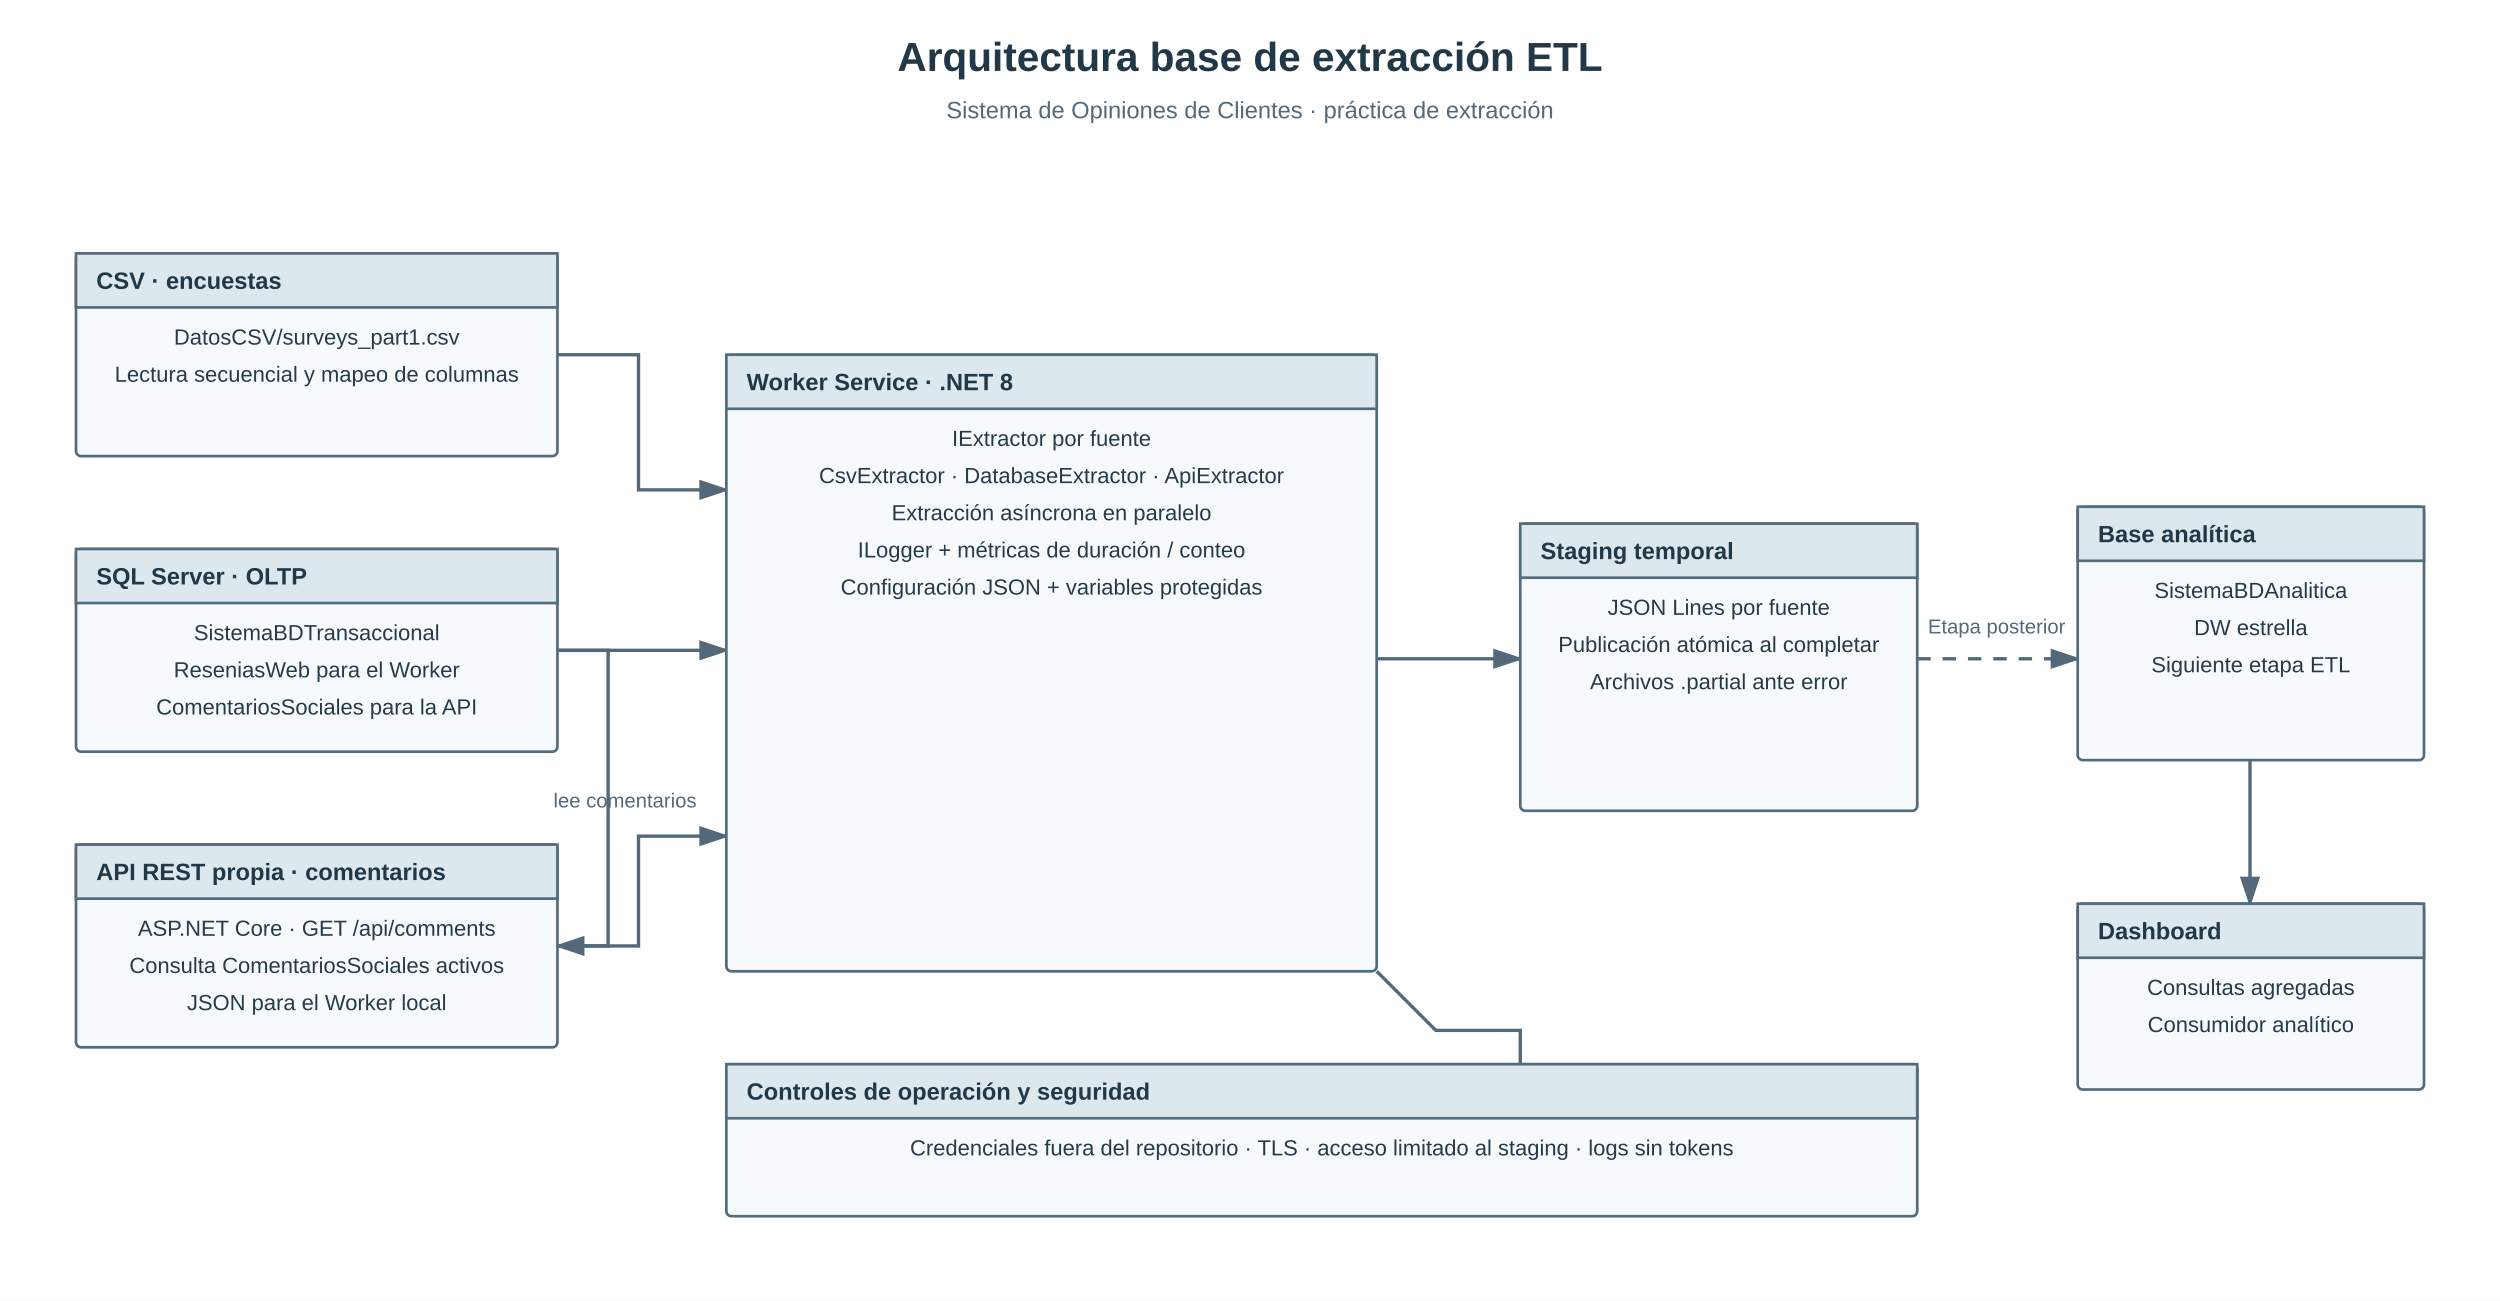
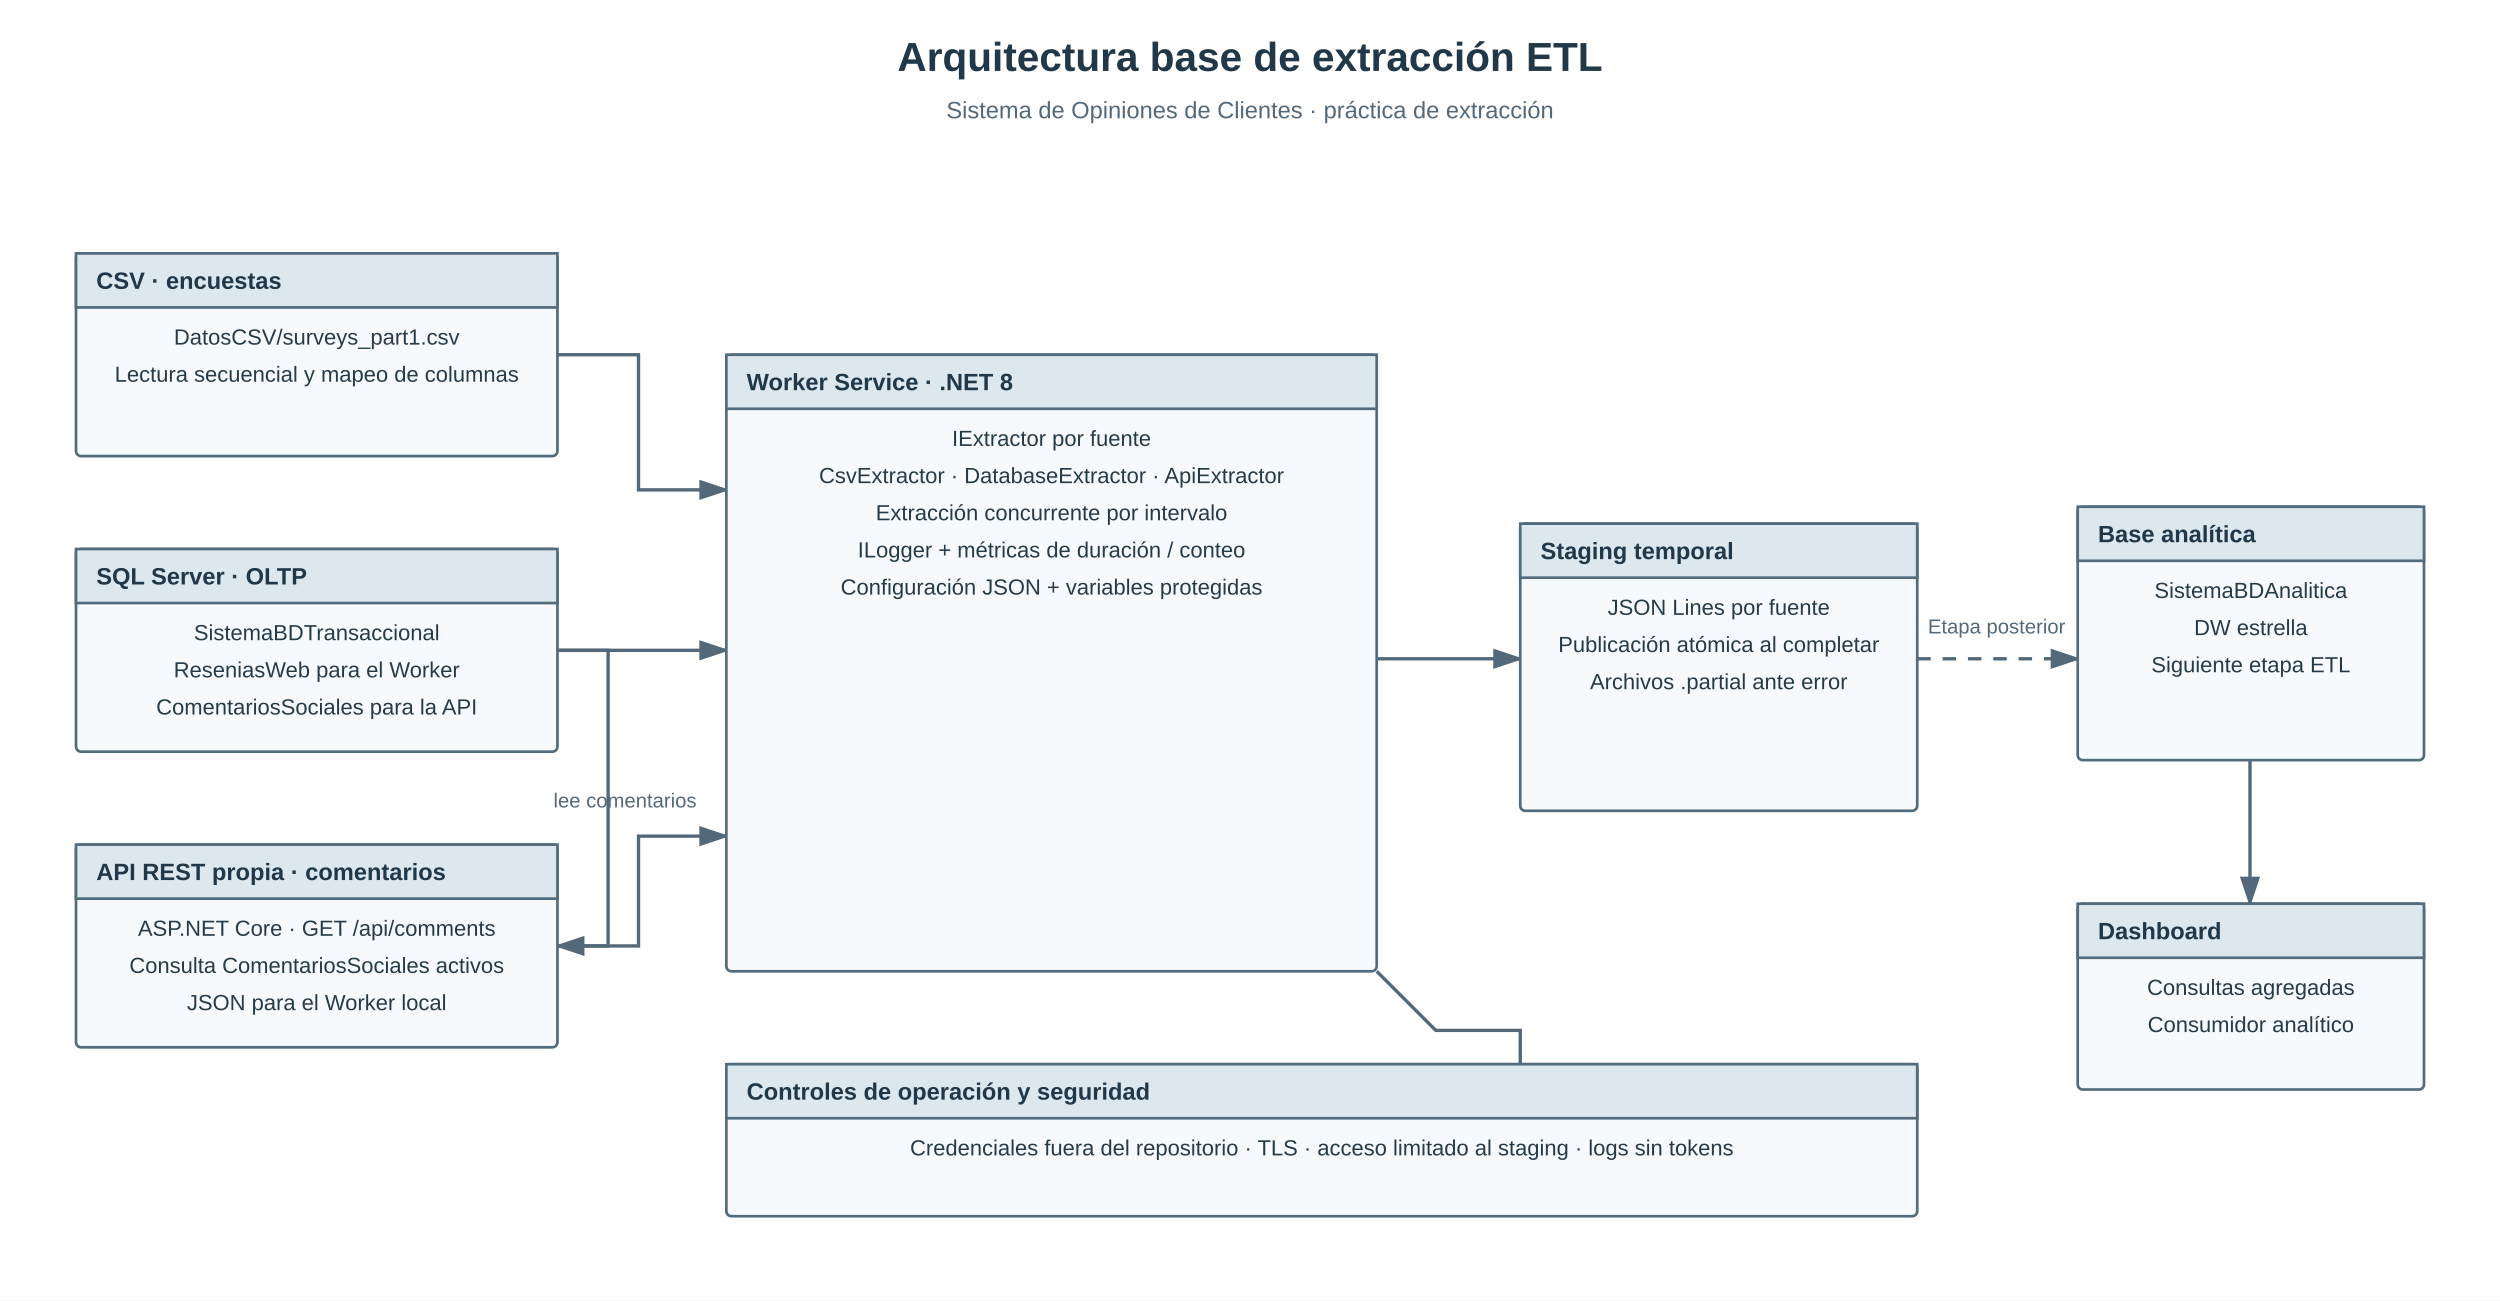
<svg xmlns="http://www.w3.org/2000/svg" width="1480" height="770" viewBox="0 0 1480 770">
  <defs>
    <marker id="arrow" markerWidth="10" markerHeight="10" refX="8" refY="3" orient="auto" markerUnits="strokeWidth">
      <path d="M0,0 L0,6 L9,3 z" fill="#53697a" />
    </marker>
  </defs>
  <rect width="100%" height="100%" fill="#ffffff" />
  <text x="740.0" y="42" text-anchor="middle" font-family="Arial" font-size="24" font-weight="700" fill="#203848">Arquitectura base de extracción ETL</text>
  <text x="740.0" y="70" text-anchor="middle" font-family="Arial" font-size="14" fill="#53697a">Sistema de Opiniones de Clientes · práctica de extracción</text>
  <polyline points="330,210 378,210 378,290 430,290" fill="none" stroke="#53697a" stroke-width="2" marker-end="url(#arrow)" />
  <polyline points="330,385 430,385" fill="none" stroke="#53697a" stroke-width="2" marker-end="url(#arrow)" />
  <polyline points="330,385 360,385 360,560 330,560" fill="none" stroke="#53697a" stroke-width="2" marker-end="url(#arrow)" />
  <text x="370" y="478" text-anchor="middle" font-family="Arial" font-size="12" fill="#53697a">lee comentarios</text>
  <polyline points="330,560 378,560 378,495 430,495" fill="none" stroke="#53697a" stroke-width="2" marker-end="url(#arrow)" />
  <polyline points="815,390 900,390" fill="none" stroke="#53697a" stroke-width="2" marker-end="url(#arrow)" />
  <polyline points="1135,390 1230,390" fill="none" stroke="#53697a" stroke-width="2" stroke-dasharray="8 7" marker-end="url(#arrow)" />
  <text x="1182" y="375" text-anchor="middle" font-family="Arial" font-size="12" fill="#53697a">Etapa posterior</text>
  <polyline points="1332,450 1332,535" fill="none" stroke="#53697a" stroke-width="2" marker-end="url(#arrow)" />
  <polyline points="815,575 850,610 900,610 900,630" fill="none" stroke="#53697a" stroke-width="2" />
  <rect x="45" y="150" width="285" height="120" rx="3" fill="#f7fafc" stroke="#526b7d" stroke-width="1.6" />
  <rect x="45" y="150" width="285" height="32" fill="#dce7ee" stroke="#526b7d" stroke-width="1.6" />
  <text x="57" y="171" font-family="Arial" font-size="14" font-weight="700" fill="#203848">CSV · encuestas</text>
  <text x="187.5" y="204" text-anchor="middle" font-family="Arial" font-size="13" fill="#263b48">DatosCSV/surveys_part1.csv</text>
  <text x="187.5" y="226" text-anchor="middle" font-family="Arial" font-size="13" fill="#263b48">Lectura secuencial y mapeo de columnas</text>
  <rect x="45" y="325" width="285" height="120" rx="3" fill="#f7fafc" stroke="#526b7d" stroke-width="1.6" />
  <rect x="45" y="325" width="285" height="32" fill="#dce7ee" stroke="#526b7d" stroke-width="1.6" />
  <text x="57" y="346" font-family="Arial" font-size="14" font-weight="700" fill="#203848">SQL Server · OLTP</text>
  <text x="187.5" y="379" text-anchor="middle" font-family="Arial" font-size="13" fill="#263b48">SistemaBDTransaccional</text>
  <text x="187.5" y="401" text-anchor="middle" font-family="Arial" font-size="13" fill="#263b48">ReseniasWeb para el Worker</text>
  <text x="187.5" y="423" text-anchor="middle" font-family="Arial" font-size="13" fill="#263b48">ComentariosSociales para la API</text>
  <rect x="45" y="500" width="285" height="120" rx="3" fill="#f7fafc" stroke="#526b7d" stroke-width="1.6" />
  <rect x="45" y="500" width="285" height="32" fill="#dce7ee" stroke="#526b7d" stroke-width="1.6" />
  <text x="57" y="521" font-family="Arial" font-size="14" font-weight="700" fill="#203848">API REST propia · comentarios</text>
  <text x="187.5" y="554" text-anchor="middle" font-family="Arial" font-size="13" fill="#263b48">ASP.NET Core · GET /api/comments</text>
  <text x="187.5" y="576" text-anchor="middle" font-family="Arial" font-size="13" fill="#263b48">Consulta ComentariosSociales activos</text>
  <text x="187.5" y="598" text-anchor="middle" font-family="Arial" font-size="13" fill="#263b48">JSON para el Worker local</text>
  <rect x="430" y="210" width="385" height="365" rx="3" fill="#f7fafc" stroke="#526b7d" stroke-width="1.6" />
  <rect x="430" y="210" width="385" height="32" fill="#dce7ee" stroke="#526b7d" stroke-width="1.6" />
  <text x="442" y="231" font-family="Arial" font-size="14" font-weight="700" fill="#203848">Worker Service · .NET 8</text>
  <text x="622.5" y="264" text-anchor="middle" font-family="Arial" font-size="13" fill="#263b48">IExtractor por fuente</text>
  <text x="622.5" y="286" text-anchor="middle" font-family="Arial" font-size="13" fill="#263b48">CsvExtractor · DatabaseExtractor · ApiExtractor</text>
-   <text x="622.5" y="308" text-anchor="middle" font-family="Arial" font-size="13" fill="#263b48">Extracción asíncrona en paralelo</text>
+   <text x="622.5" y="308" text-anchor="middle" font-family="Arial" font-size="13" fill="#263b48">Extracción concurrente por intervalo</text>
  <text x="622.5" y="330" text-anchor="middle" font-family="Arial" font-size="13" fill="#263b48">ILogger + métricas de duración / conteo</text>
  <text x="622.5" y="352" text-anchor="middle" font-family="Arial" font-size="13" fill="#263b48">Configuración JSON + variables protegidas</text>
  <rect x="900" y="310" width="235" height="170" rx="3" fill="#f7fafc" stroke="#526b7d" stroke-width="1.6" />
  <rect x="900" y="310" width="235" height="32" fill="#dce7ee" stroke="#526b7d" stroke-width="1.6" />
  <text x="912" y="331" font-family="Arial" font-size="14" font-weight="700" fill="#203848">Staging temporal</text>
  <text x="1017.5" y="364" text-anchor="middle" font-family="Arial" font-size="13" fill="#263b48">JSON Lines por fuente</text>
  <text x="1017.5" y="386" text-anchor="middle" font-family="Arial" font-size="13" fill="#263b48">Publicación atómica al completar</text>
  <text x="1017.5" y="408" text-anchor="middle" font-family="Arial" font-size="13" fill="#263b48">Archivos .partial ante error</text>
  <rect x="1230" y="300" width="205" height="150" rx="3" fill="#f7fafc" stroke="#526b7d" stroke-width="1.6" />
  <rect x="1230" y="300" width="205" height="32" fill="#dce7ee" stroke="#526b7d" stroke-width="1.6" />
  <text x="1242" y="321" font-family="Arial" font-size="14" font-weight="700" fill="#203848">Base analítica</text>
  <text x="1332.5" y="354" text-anchor="middle" font-family="Arial" font-size="13" fill="#263b48">SistemaBDAnalitica</text>
  <text x="1332.5" y="376" text-anchor="middle" font-family="Arial" font-size="13" fill="#263b48">DW estrella</text>
  <text x="1332.5" y="398" text-anchor="middle" font-family="Arial" font-size="13" fill="#263b48">Siguiente etapa ETL</text>
  <rect x="1230" y="535" width="205" height="110" rx="3" fill="#f7fafc" stroke="#526b7d" stroke-width="1.6" />
  <rect x="1230" y="535" width="205" height="32" fill="#dce7ee" stroke="#526b7d" stroke-width="1.6" />
  <text x="1242" y="556" font-family="Arial" font-size="14" font-weight="700" fill="#203848">Dashboard</text>
  <text x="1332.5" y="589" text-anchor="middle" font-family="Arial" font-size="13" fill="#263b48">Consultas agregadas</text>
  <text x="1332.5" y="611" text-anchor="middle" font-family="Arial" font-size="13" fill="#263b48">Consumidor analítico</text>
  <rect x="430" y="630" width="705" height="90" rx="3" fill="#f7fafc" stroke="#526b7d" stroke-width="1.6" />
  <rect x="430" y="630" width="705" height="32" fill="#dce7ee" stroke="#526b7d" stroke-width="1.6" />
  <text x="442" y="651" font-family="Arial" font-size="14" font-weight="700" fill="#203848">Controles de operación y seguridad</text>
  <text x="782.5" y="684" text-anchor="middle" font-family="Arial" font-size="13" fill="#263b48">Credenciales fuera del repositorio · TLS · acceso limitado al staging · logs sin tokens</text>
</svg>
